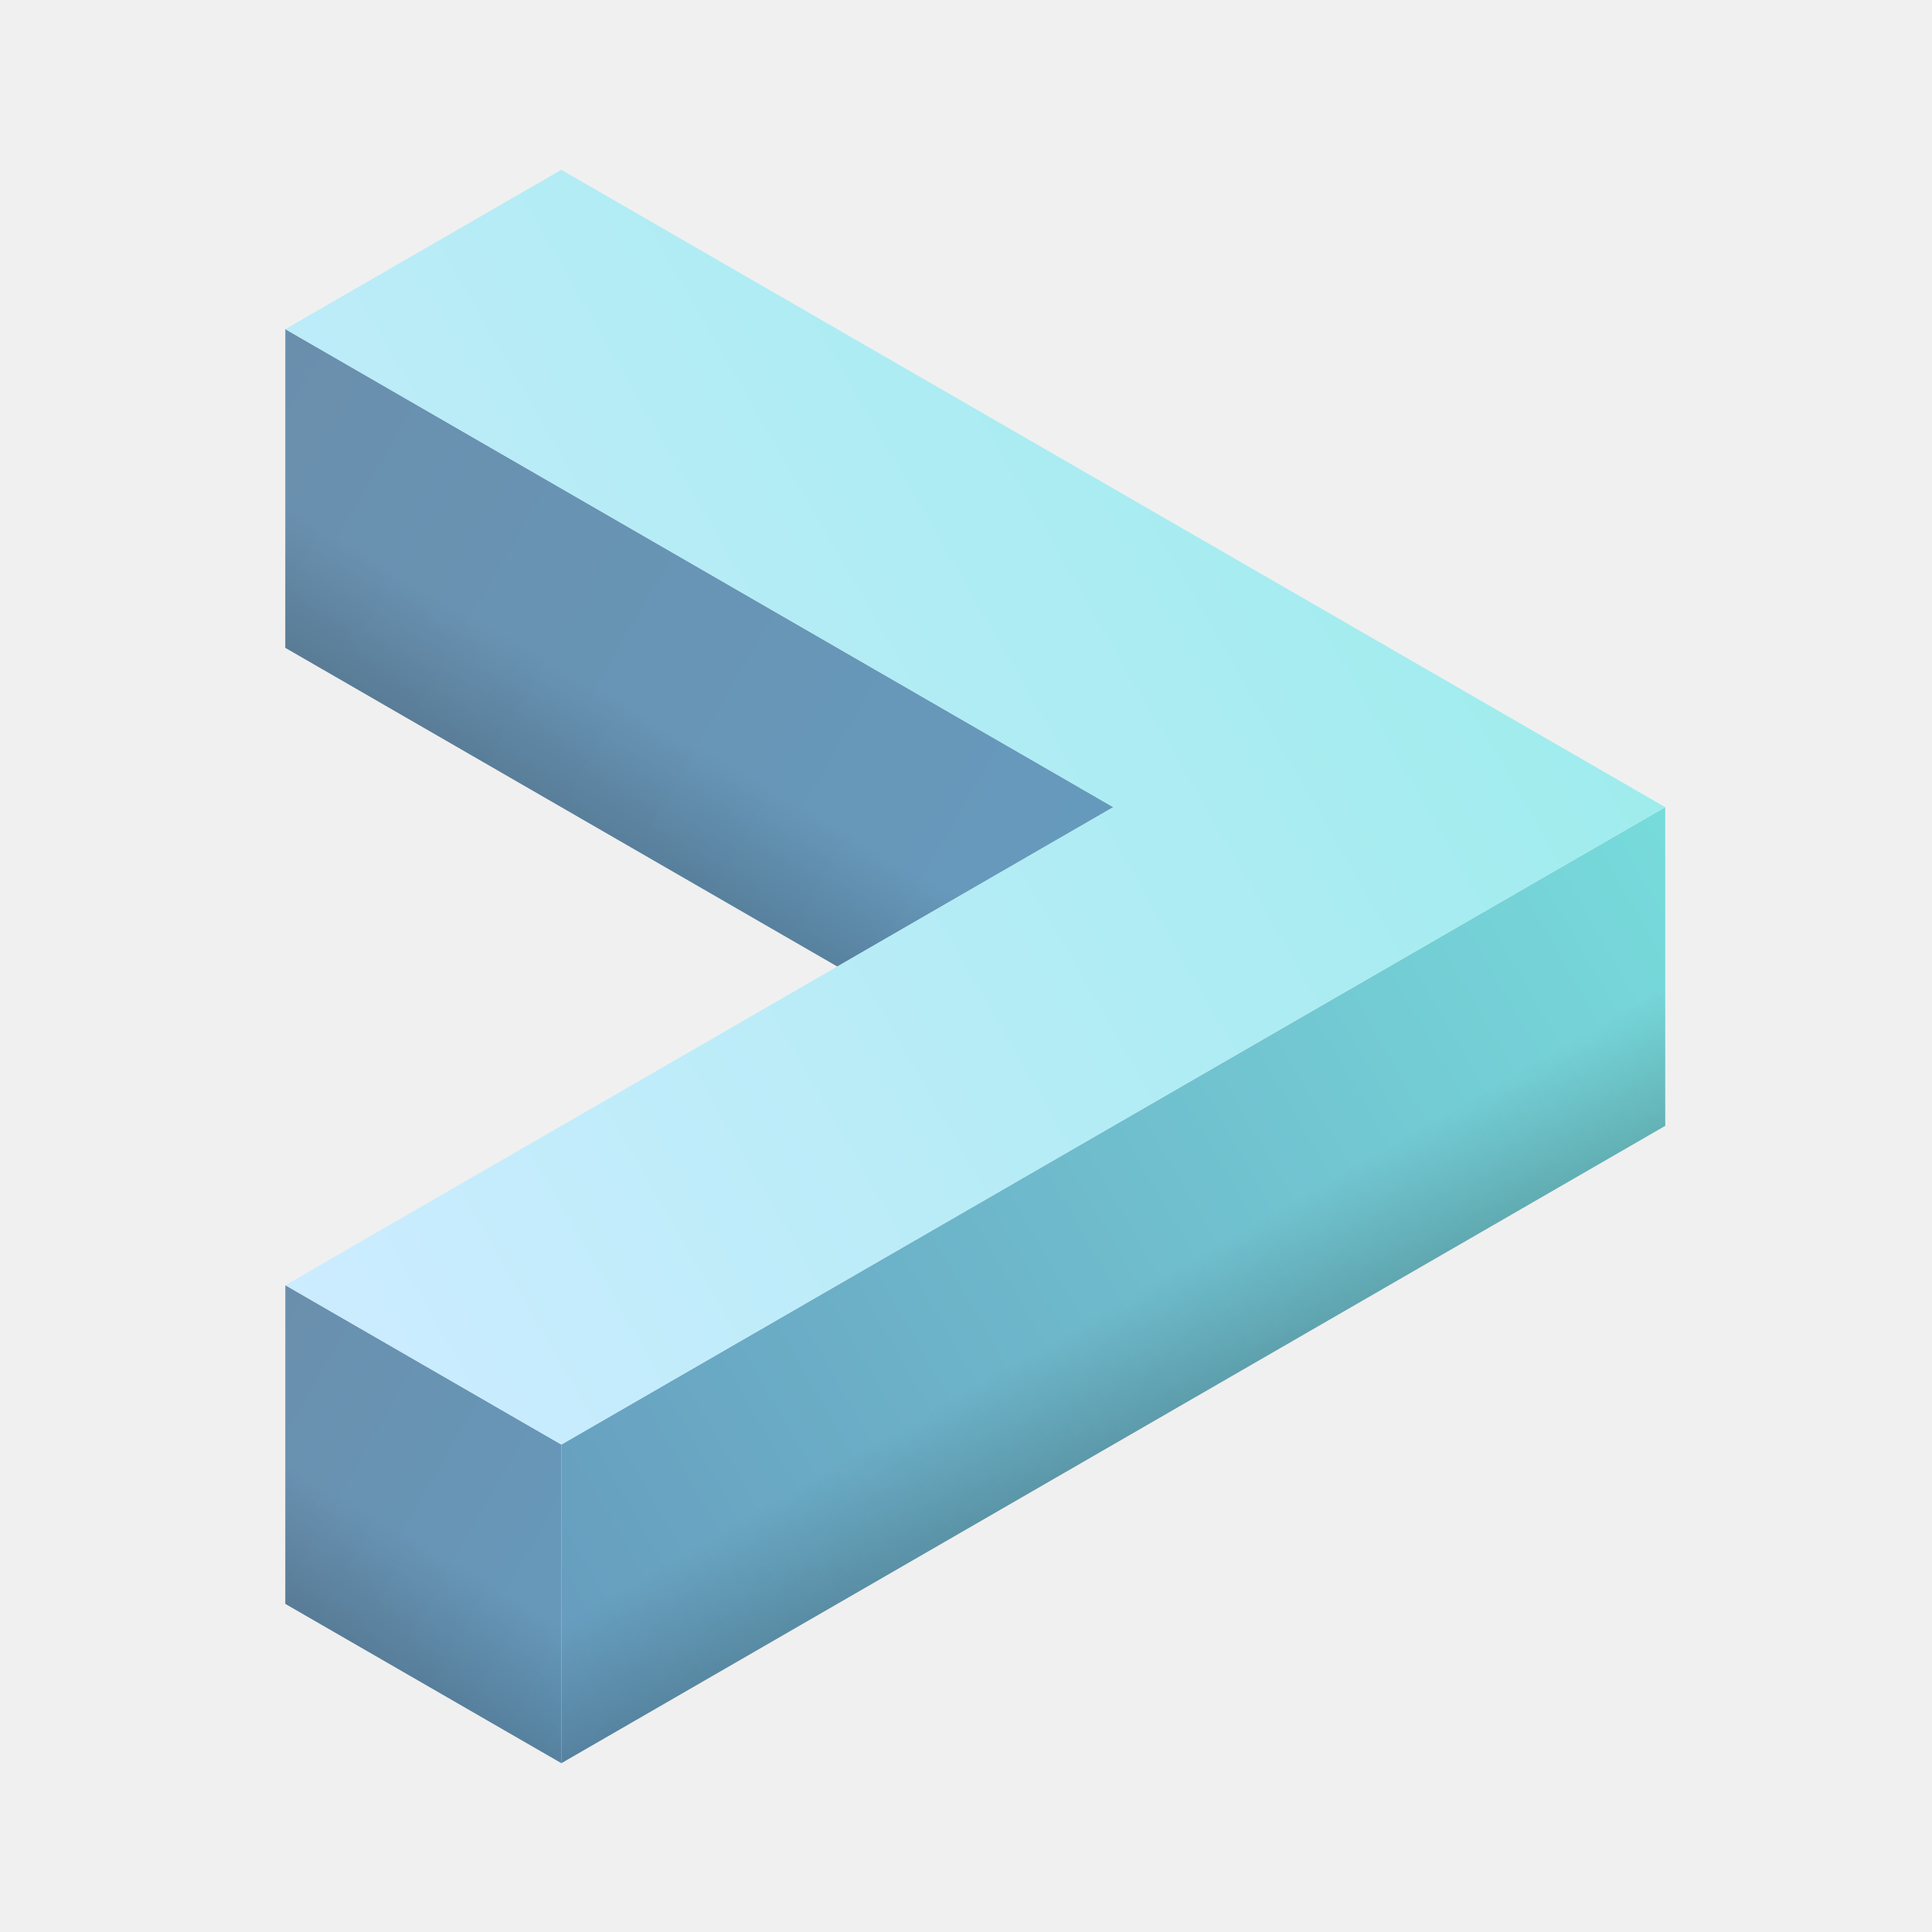
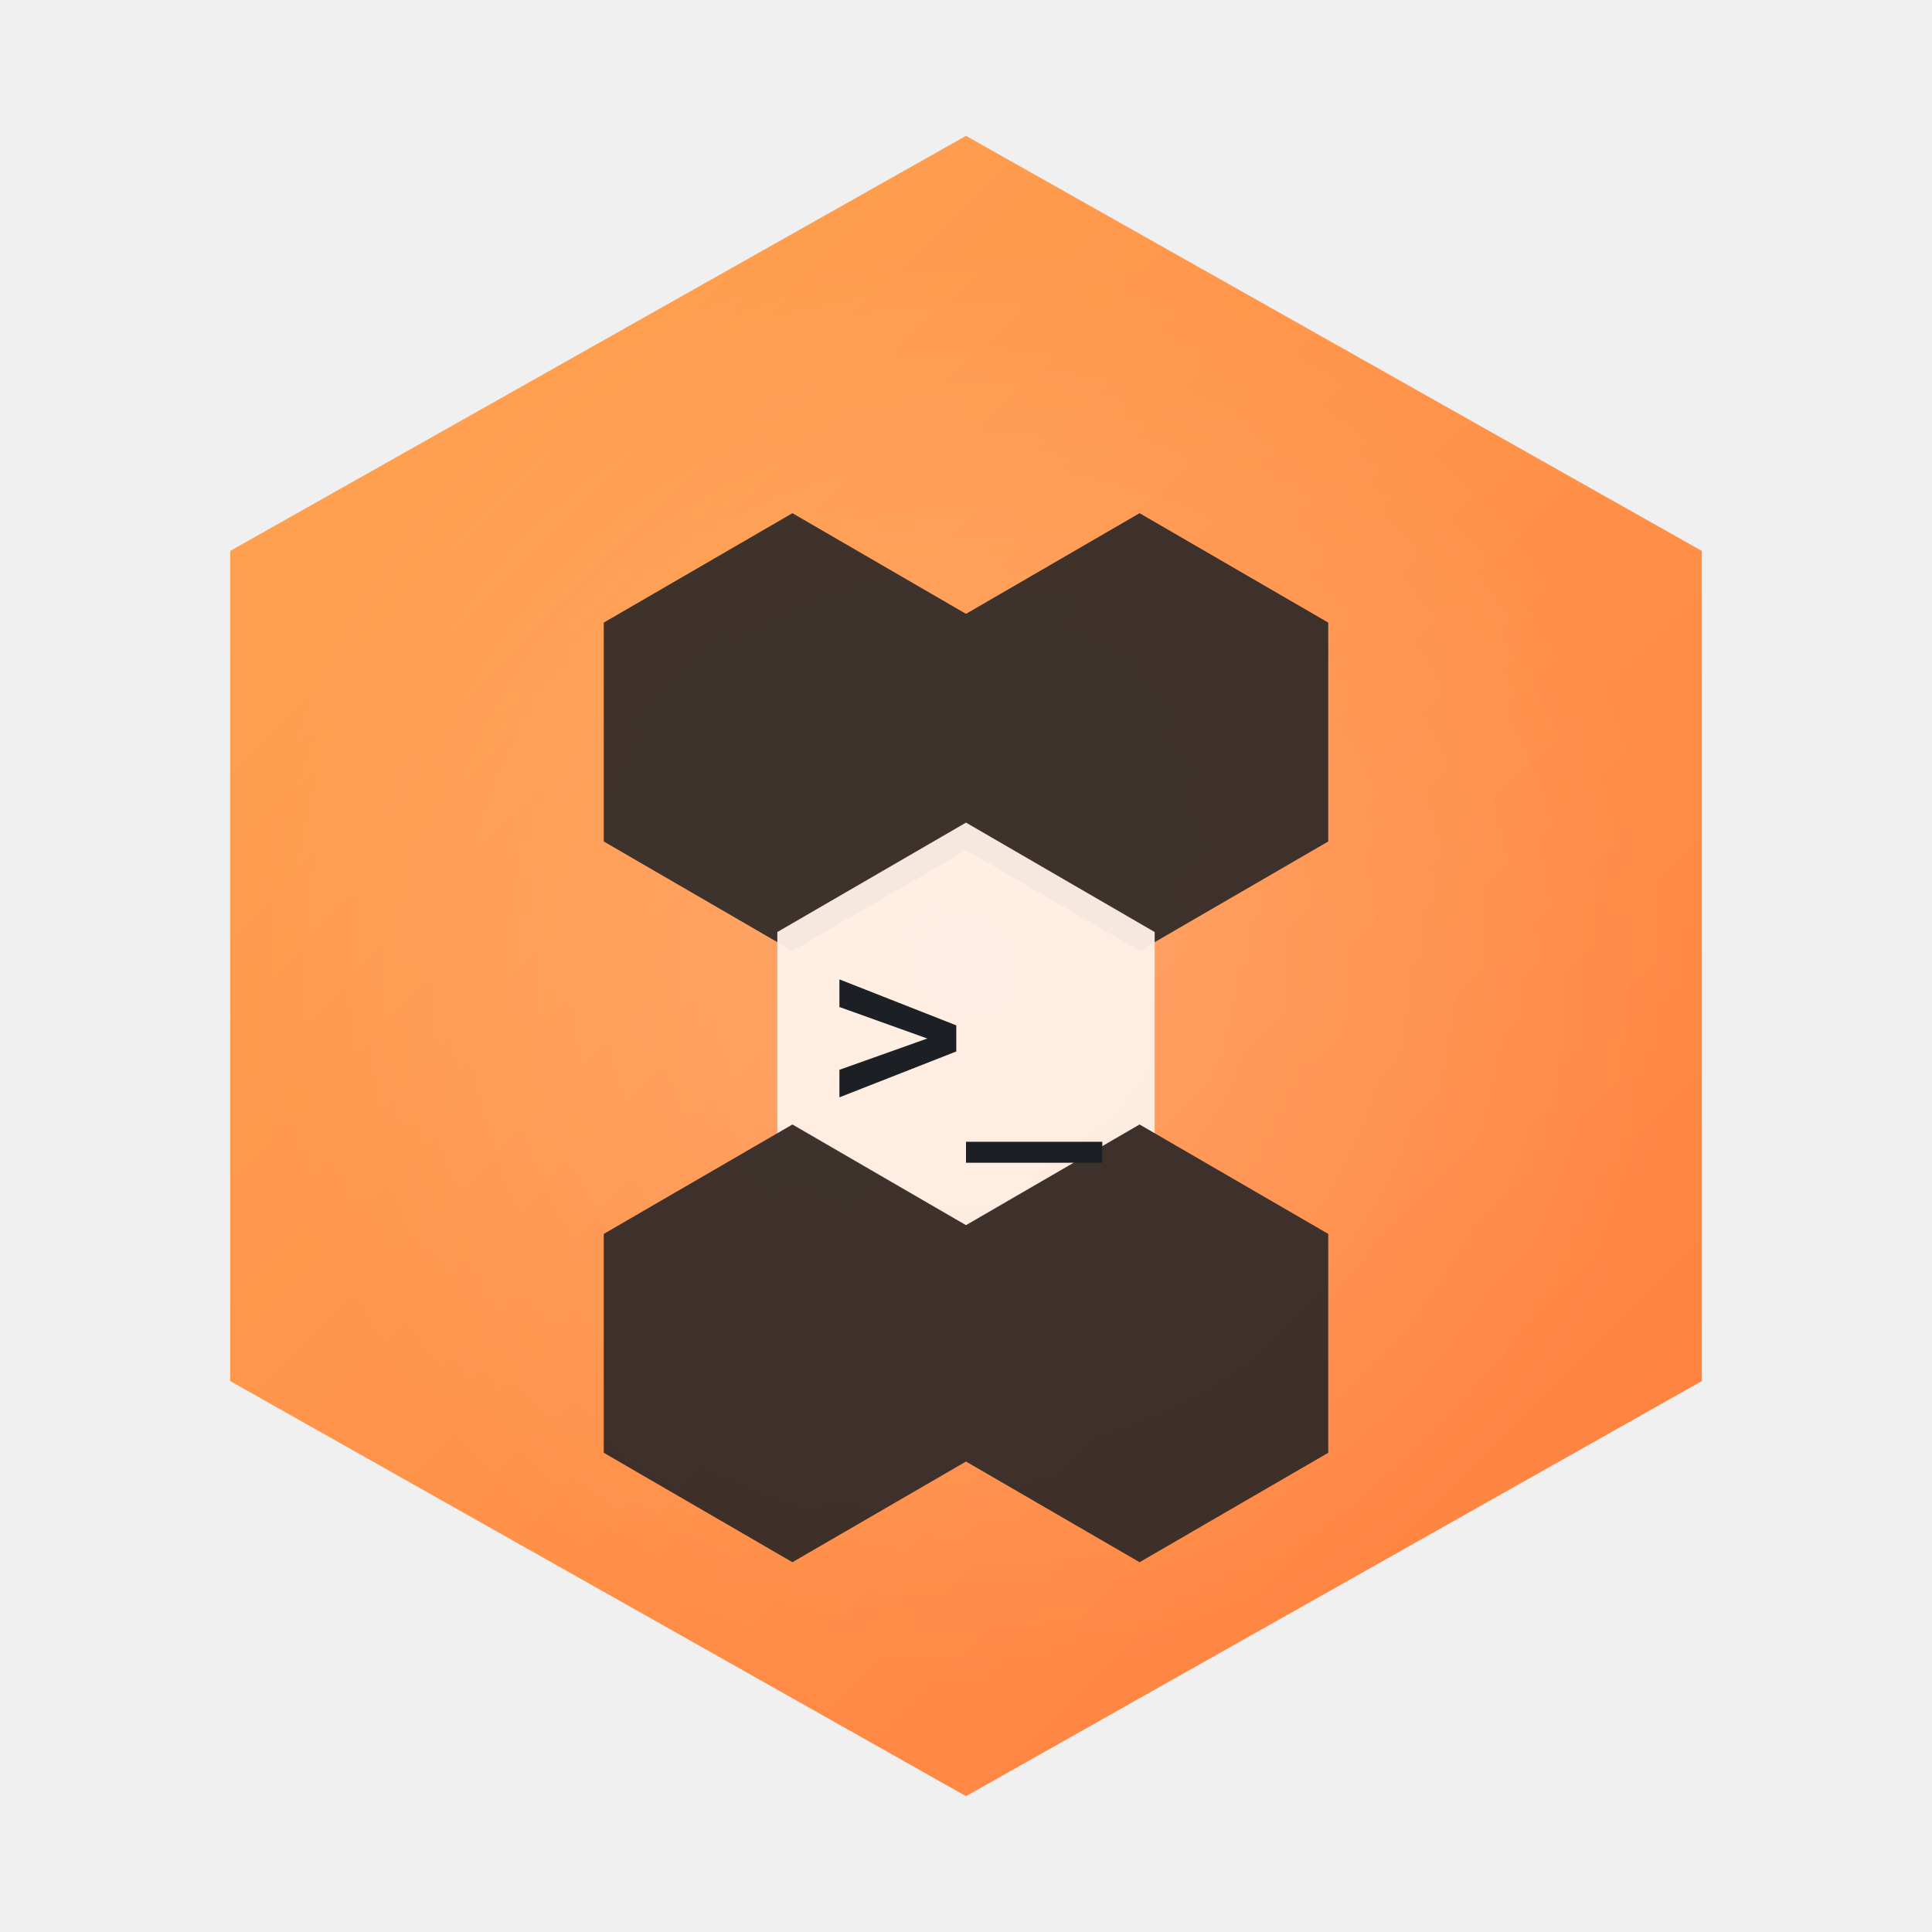
- <svg xmlns="http://www.w3.org/2000/svg" id="Layer_1" x="0" y="0" version="1.1" viewBox="0 0 1024 1024" xml:space="preserve" style="enable-background:new 0 0 1024 1024">
-   <style type="text/css">.st0{fill:url(#SVGID_1_)}.st1{opacity:.16;fill:url(#SVGID_2_)}.st2{fill:url(#SVGID_3_)}.st3{opacity:.16;fill:url(#SVGID_4_)}.st4{fill:url(#SVGID_5_)}.st5{opacity:.15;fill:url(#SVGID_6_)}.st6{fill:url(#SVGID_7_)}</style>
-   <g>
-     <linearGradient id="SVGID_1_" x1="260.967" x2="919.184" y1="871.181" y2="491.16" gradientUnits="userSpaceOnUse">
-       <stop offset="0" style="stop-color:#669abd" />
-       <stop offset="1" style="stop-color:#77dbdb" />
+ <svg xmlns="http://www.w3.org/2000/svg" viewBox="0 0 1024 1024">
+   <defs>
+     <linearGradient id="hex" x1="0" y1="0" x2="1024" y2="1024" gradientUnits="userSpaceOnUse">
+       <stop offset="0" stop-color="#ffaa55" />
+       <stop offset="1" stop-color="#ff7a3d" />
    </linearGradient>
-     <polygon points="297.54 934.52 882.6 596.72 882.61 427.82 297.54 765.65" class="st0" />
-     <linearGradient id="SVGID_2_" x1="553.505" x2="626.647" y1="617.828" y2="744.513" gradientUnits="userSpaceOnUse">
-       <stop offset=".559" style="stop-color:#000;stop-opacity:0" />
-       <stop offset="1" style="stop-color:#000" />
-     </linearGradient>
-     <polygon points="297.54 934.52 882.6 596.72 882.61 427.82 297.54 765.65" class="st1" />
+     <radialGradient id="cell" cx="512" cy="512" r="380" gradientUnits="userSpaceOnUse">
+       <stop offset="0" stop-color="#ffffff" stop-opacity="0.18" />
+       <stop offset="1" stop-color="#ffffff" stop-opacity="0" />
+     </radialGradient>
+   </defs>
+   <polygon points="512,72 902,292 902,732 512,952 122,732 122,292" fill="url(#hex)" />
+   <polygon points="512,72 902,292 902,732 512,952 122,732 122,292" fill="url(#cell)" />
+   <g fill="#1c1f23" opacity="0.85">
+     <polygon points="320,330 420,272 520,330 520,446 420,504 320,446" />
+     <polygon points="504,330 604,272 704,330 704,446 604,504 504,446" />
+     <polygon points="412,494 512,436 612,494 612,610 512,668 412,610" fill="#ffffff" opacity="0.95" />
+     <polygon points="320,654 420,596 520,654 520,770 420,828 320,770" />
+     <polygon points="504,654 604,596 704,654 704,770 604,828 504,770" />
  </g>
-   <g>
-     <linearGradient id="SVGID_3_" x1="114.663" x2="334.091" y1="744.528" y2="871.214" gradientUnits="userSpaceOnUse">
-       <stop offset="0" style="stop-color:#6a8fad" />
-       <stop offset="1" style="stop-color:#669abd" />
-     </linearGradient>
-     <polygon points="151.23 681.18 151.22 850.09 297.54 934.52 297.54 765.65" class="st2" />
-     <linearGradient id="SVGID_4_" x1="260.948" x2="187.806" y1="744.528" y2="871.213" gradientUnits="userSpaceOnUse">
-       <stop offset=".559" style="stop-color:#000;stop-opacity:0" />
-       <stop offset="1" style="stop-color:#000" />
-     </linearGradient>
-     <polygon points="151.23 681.18 151.22 850.09 297.54 934.52 297.54 765.65" class="st3" />
-   </g>
-   <g>
-     <linearGradient id="SVGID_5_" x1="114.663" x2="553.503" y1="237.793" y2="491.157" gradientUnits="userSpaceOnUse">
-       <stop offset="0" style="stop-color:#6a8fad" />
-       <stop offset="1" style="stop-color:#669abd" />
-     </linearGradient>
-     <polygon points="151.23 174.45 151.21 343.36 443.79 512.27 590.08 427.81" class="st4" />
-     <linearGradient id="SVGID_6_" x1="370.656" x2="297.509" y1="301.128" y2="427.822" gradientUnits="userSpaceOnUse">
-       <stop offset=".559" style="stop-color:#000;stop-opacity:0" />
-       <stop offset="1" style="stop-color:#000" />
-     </linearGradient>
-     <polygon points="151.23 174.45 151.21 343.36 443.79 512.27 590.08 427.81" class="st5" />
-   </g>
-   <linearGradient id="SVGID_7_" x1="78.091" x2="736.337" y1="554.498" y2="174.459" gradientUnits="userSpaceOnUse">
-     <stop offset="0" style="stop-color:#ccecff" />
-     <stop offset="1" style="stop-color:#9feced" />
-   </linearGradient>
-   <polygon points="297.51 765.64 151.23 681.18 590.08 427.81 151.23 174.45 297.5 90 882.61 427.82" class="st6" />
+   <text x="512" y="588" text-anchor="middle" font-family="ui-monospace, SF Mono, Menlo, monospace" font-size="120" font-weight="700" fill="#1c1f23">&gt;_</text>
</svg>
